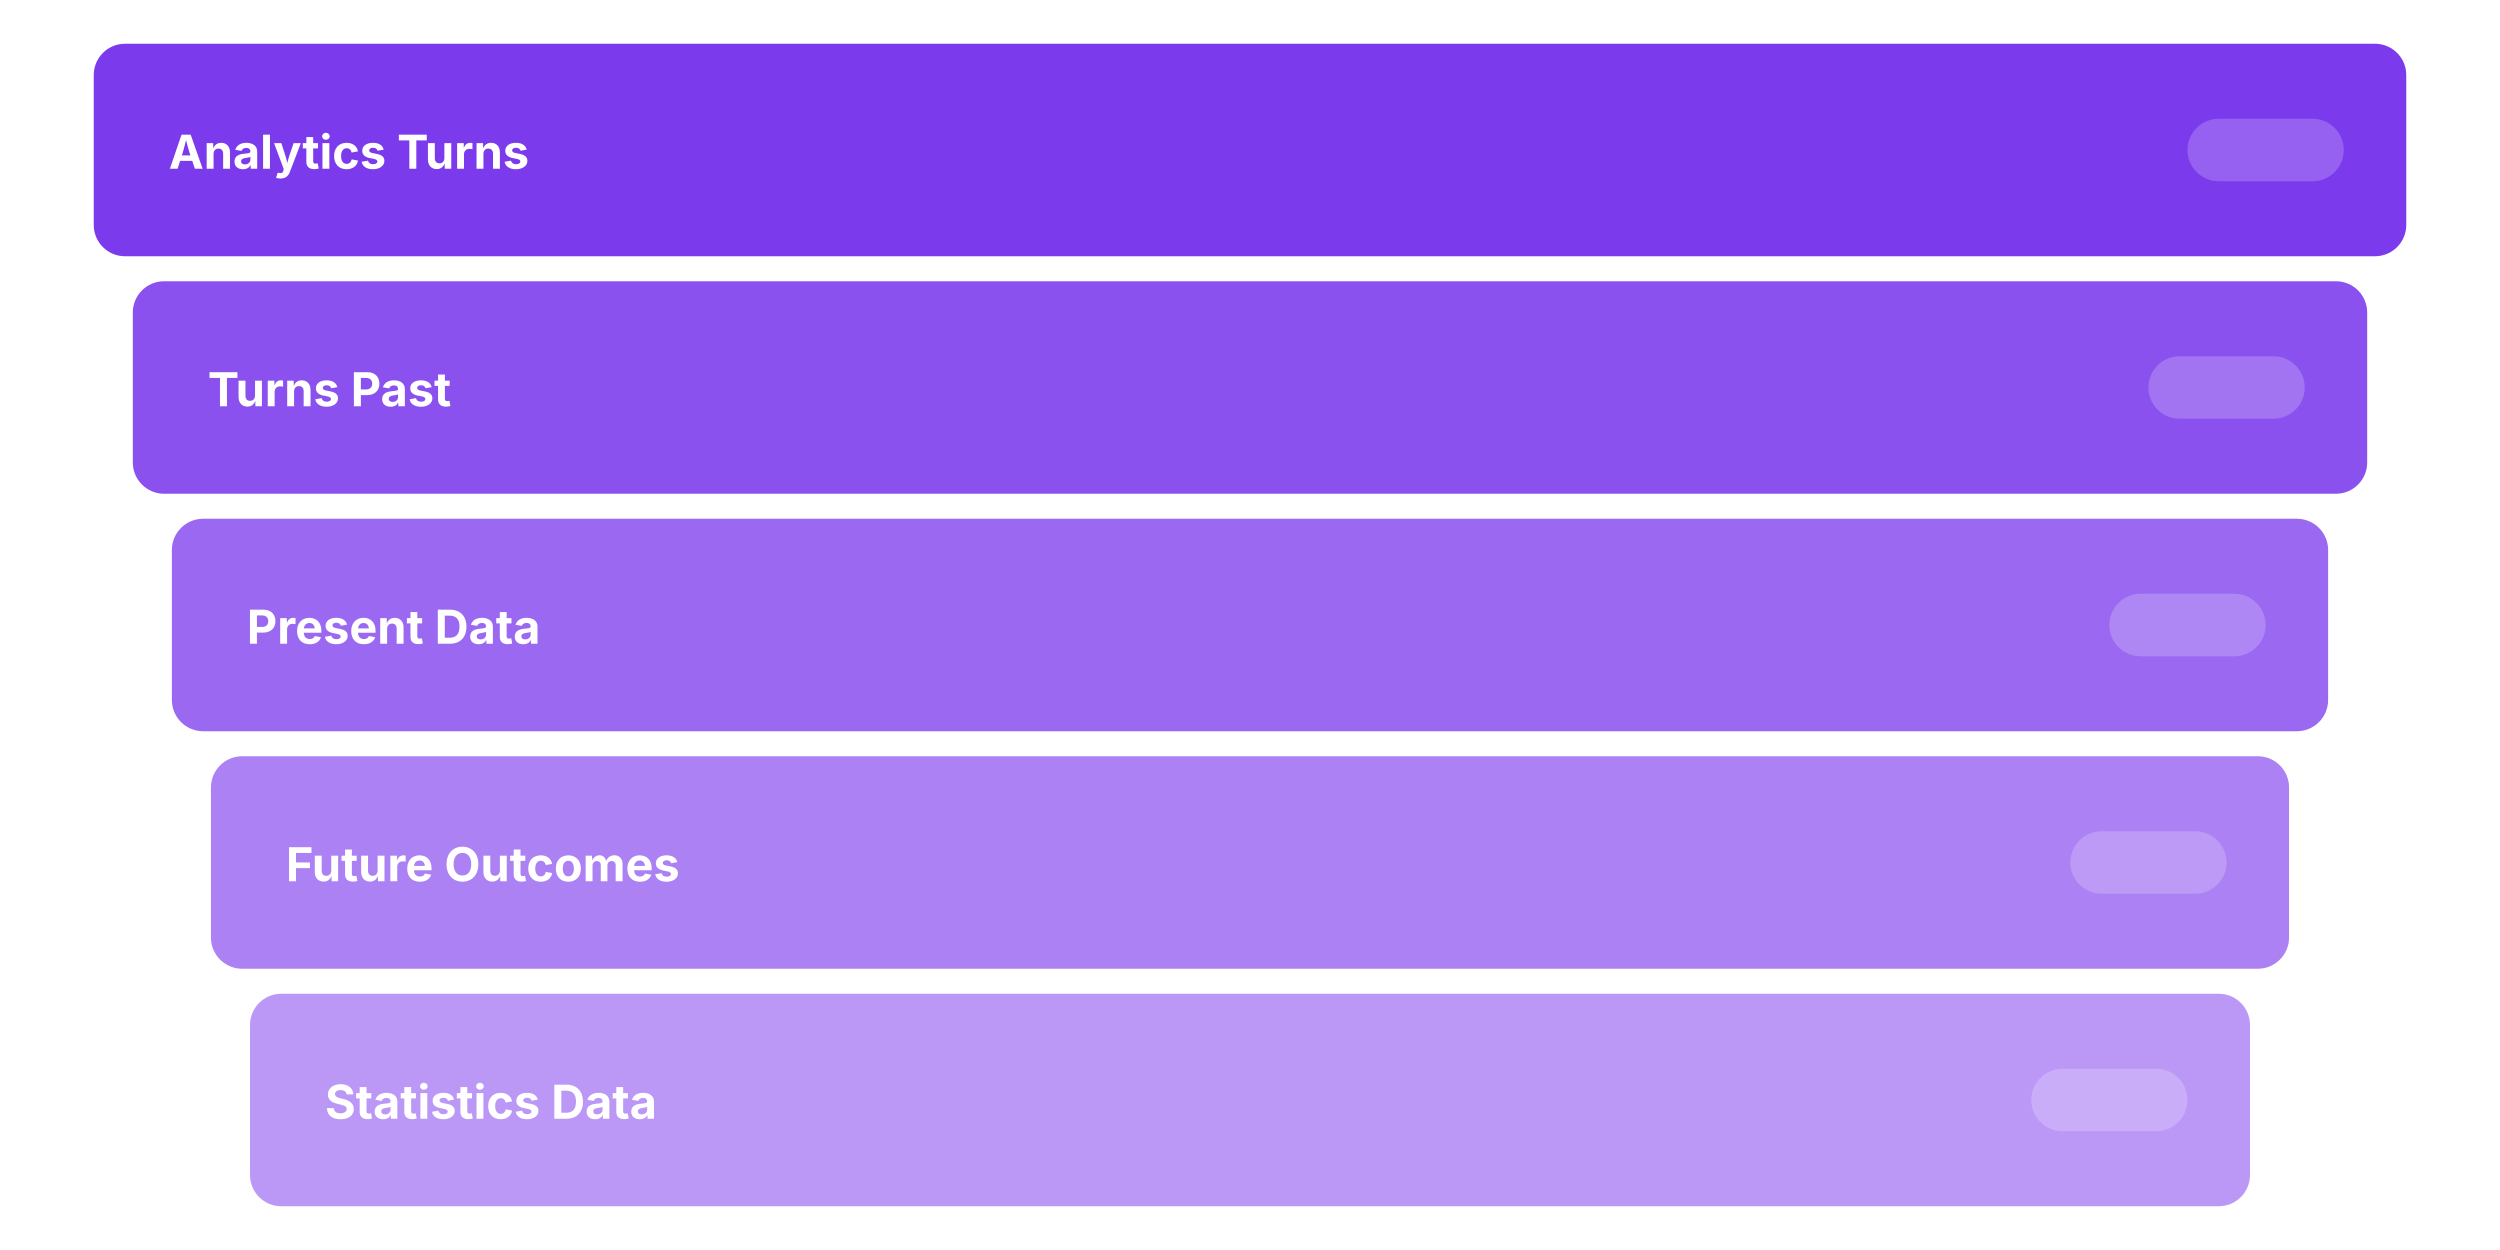
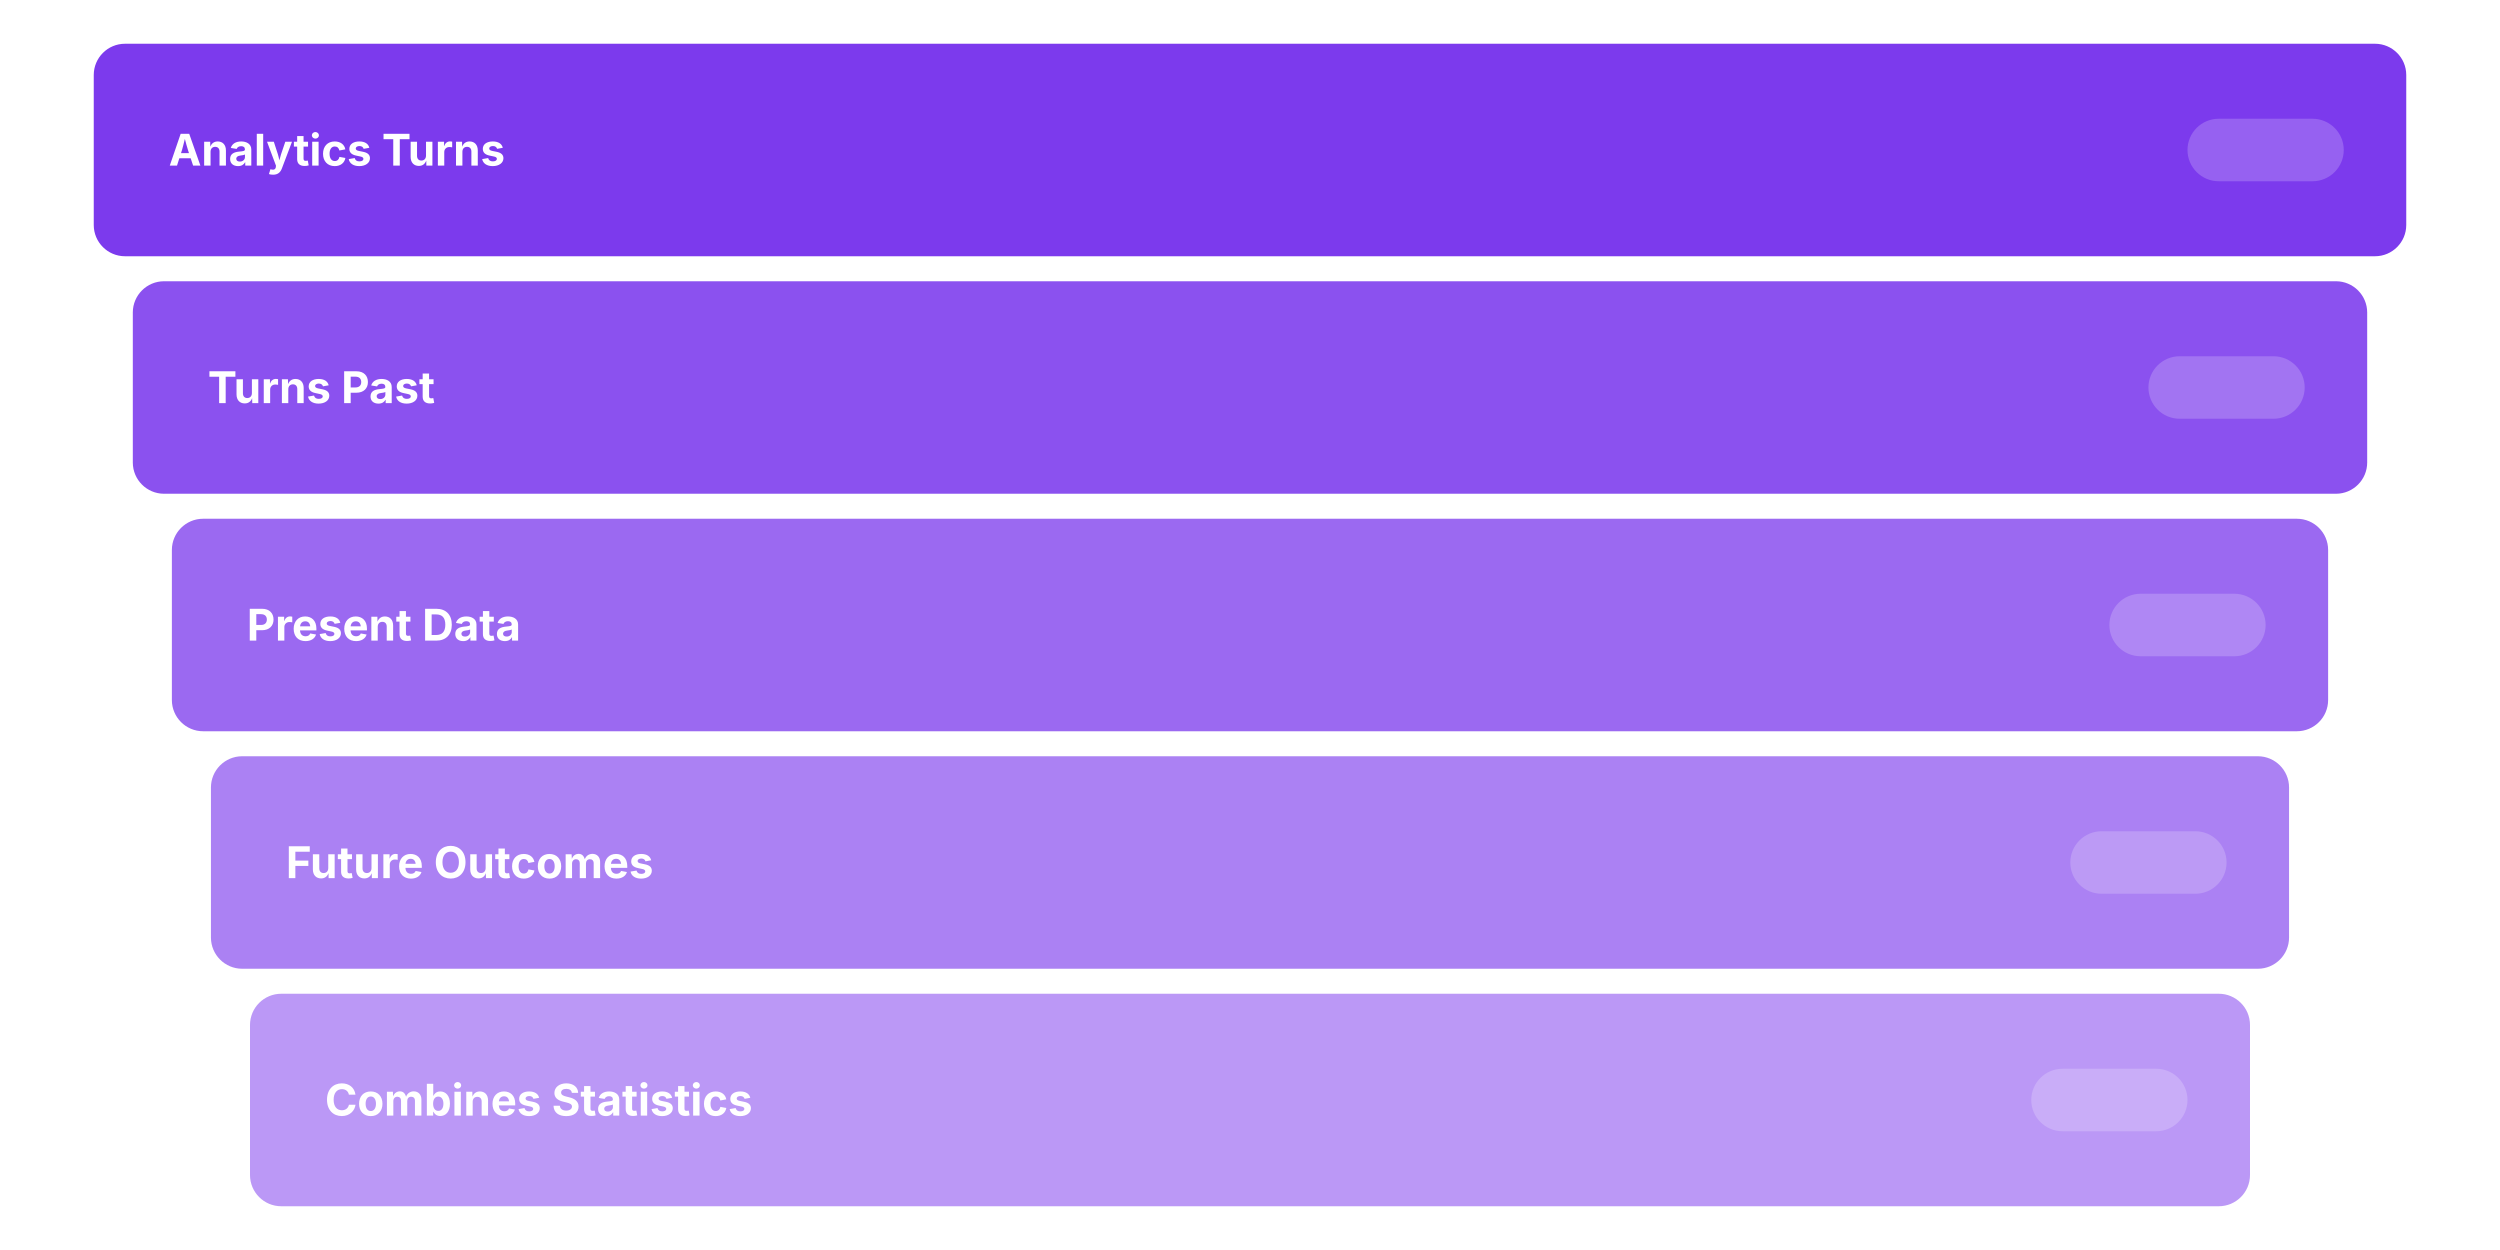
<svg xmlns="http://www.w3.org/2000/svg" viewBox="0 0 800 400" width="800" height="400">
  <rect width="800" height="400" fill="#fff" />
  <rect x="30" y="14" width="740" height="68" rx="10" fill="#7c3aed" opacity="1" />
-   <text x="54" y="54" font-family="'Inter',sans-serif" font-weight="700" font-size="15" fill="#fff">Analytics Turns</text>
+   <text x="54" y="53" font-family="'Inter',sans-serif" font-weight="700" font-size="14" fill="#fff">Analytics Turns</text>
  <rect x="700" y="38" width="50" height="20" rx="10" fill="rgba(255,255,255,0.2)" />
  <rect x="42.5" y="90" width="715" height="68" rx="10" fill="#7c3aed" opacity="0.88" />
-   <text x="66.5" y="130" font-family="'Inter',sans-serif" font-weight="700" font-size="15" fill="#fff">Turns Past</text>
+   <text x="66.5" y="129" font-family="'Inter',sans-serif" font-weight="700" font-size="14" fill="#fff">Turns Past</text>
  <rect x="687.5" y="114" width="50" height="20" rx="10" fill="rgba(255,255,255,0.2)" />
  <rect x="55" y="166" width="690" height="68" rx="10" fill="#7c3aed" opacity="0.76" />
-   <text x="79" y="206" font-family="'Inter',sans-serif" font-weight="700" font-size="15" fill="#fff">Present Data</text>
+   <text x="79" y="205" font-family="'Inter',sans-serif" font-weight="700" font-size="14" fill="#fff">Present Data</text>
  <rect x="675" y="190" width="50" height="20" rx="10" fill="rgba(255,255,255,0.2)" />
  <rect x="67.5" y="242" width="665" height="68" rx="10" fill="#7c3aed" opacity="0.64" />
-   <text x="91.5" y="282" font-family="'Inter',sans-serif" font-weight="700" font-size="15" fill="#fff">Future Outcomes</text>
+   <text x="91.5" y="281" font-family="'Inter',sans-serif" font-weight="700" font-size="14" fill="#fff">Future Outcomes</text>
  <rect x="662.5" y="266" width="50" height="20" rx="10" fill="rgba(255,255,255,0.2)" />
  <rect x="80" y="318" width="640" height="68" rx="10" fill="#7c3aed" opacity="0.52" />
-   <text x="104" y="358" font-family="'Inter',sans-serif" font-weight="700" font-size="15" fill="#fff">Statistics Data</text>
+   <text x="104" y="357" font-family="'Inter',sans-serif" font-weight="700" font-size="14" fill="#fff">Combines Statistics</text>
  <rect x="650" y="342" width="50" height="20" rx="10" fill="rgba(255,255,255,0.2)" />
</svg>
